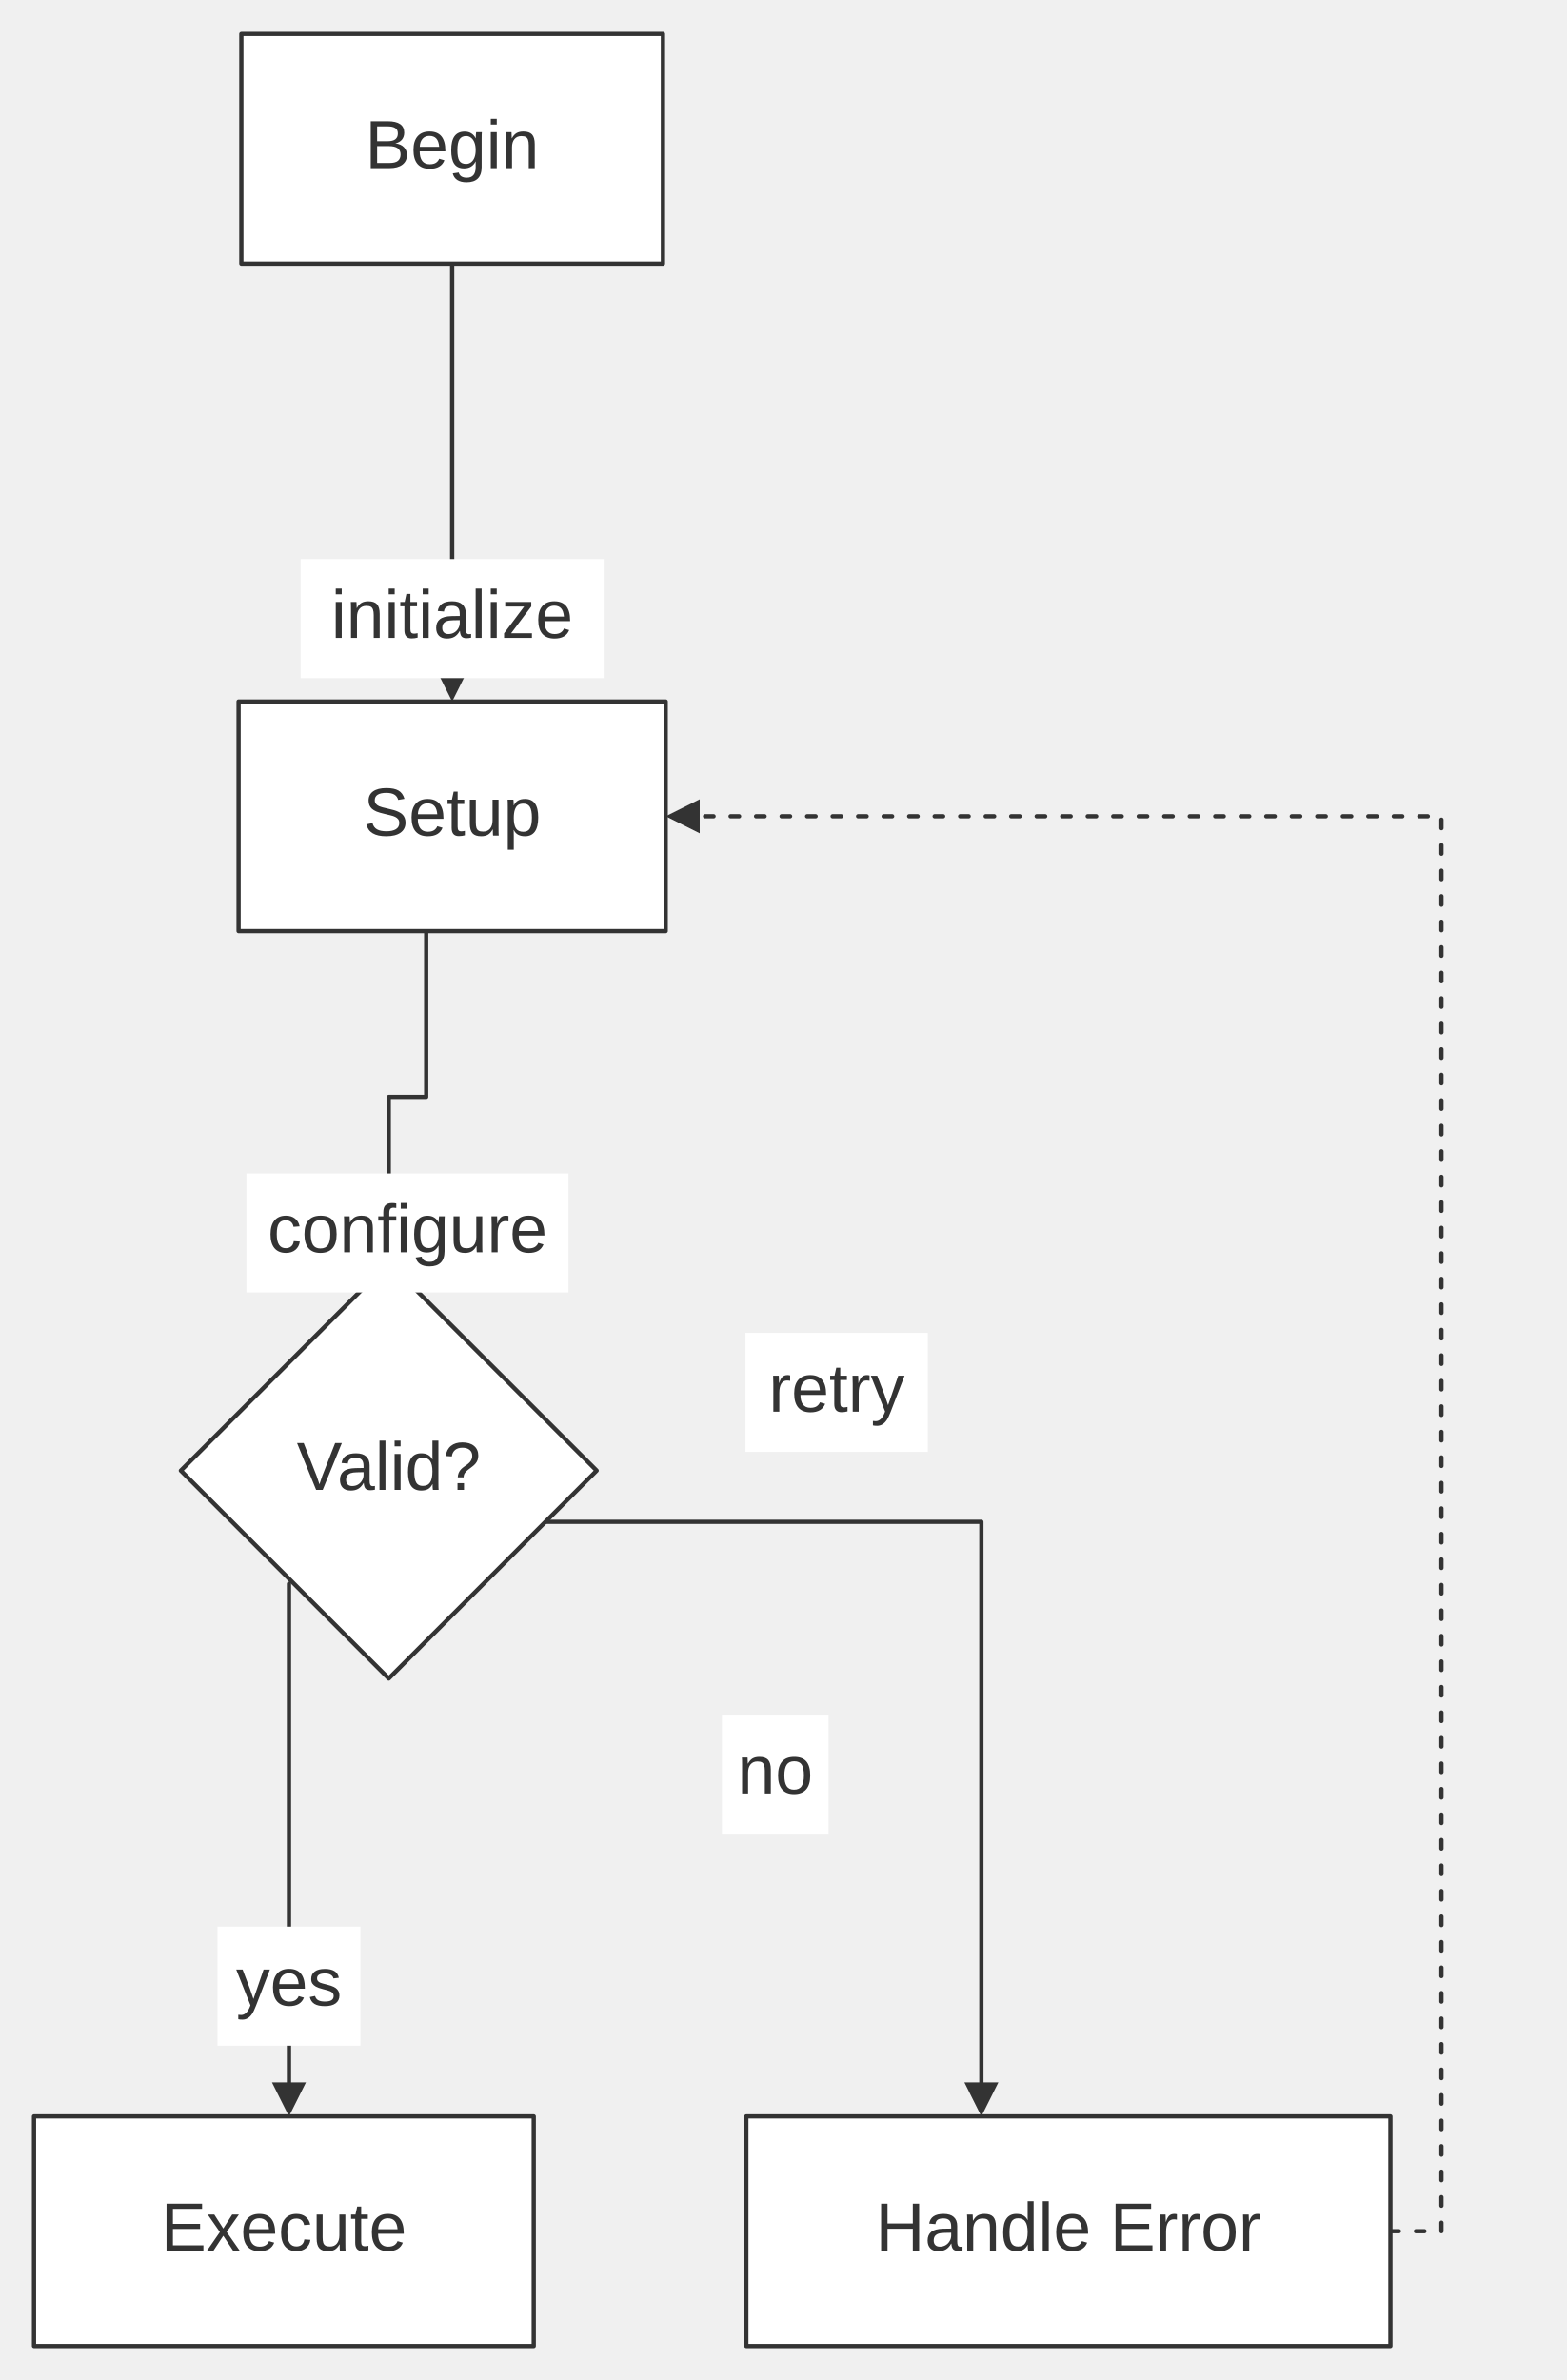
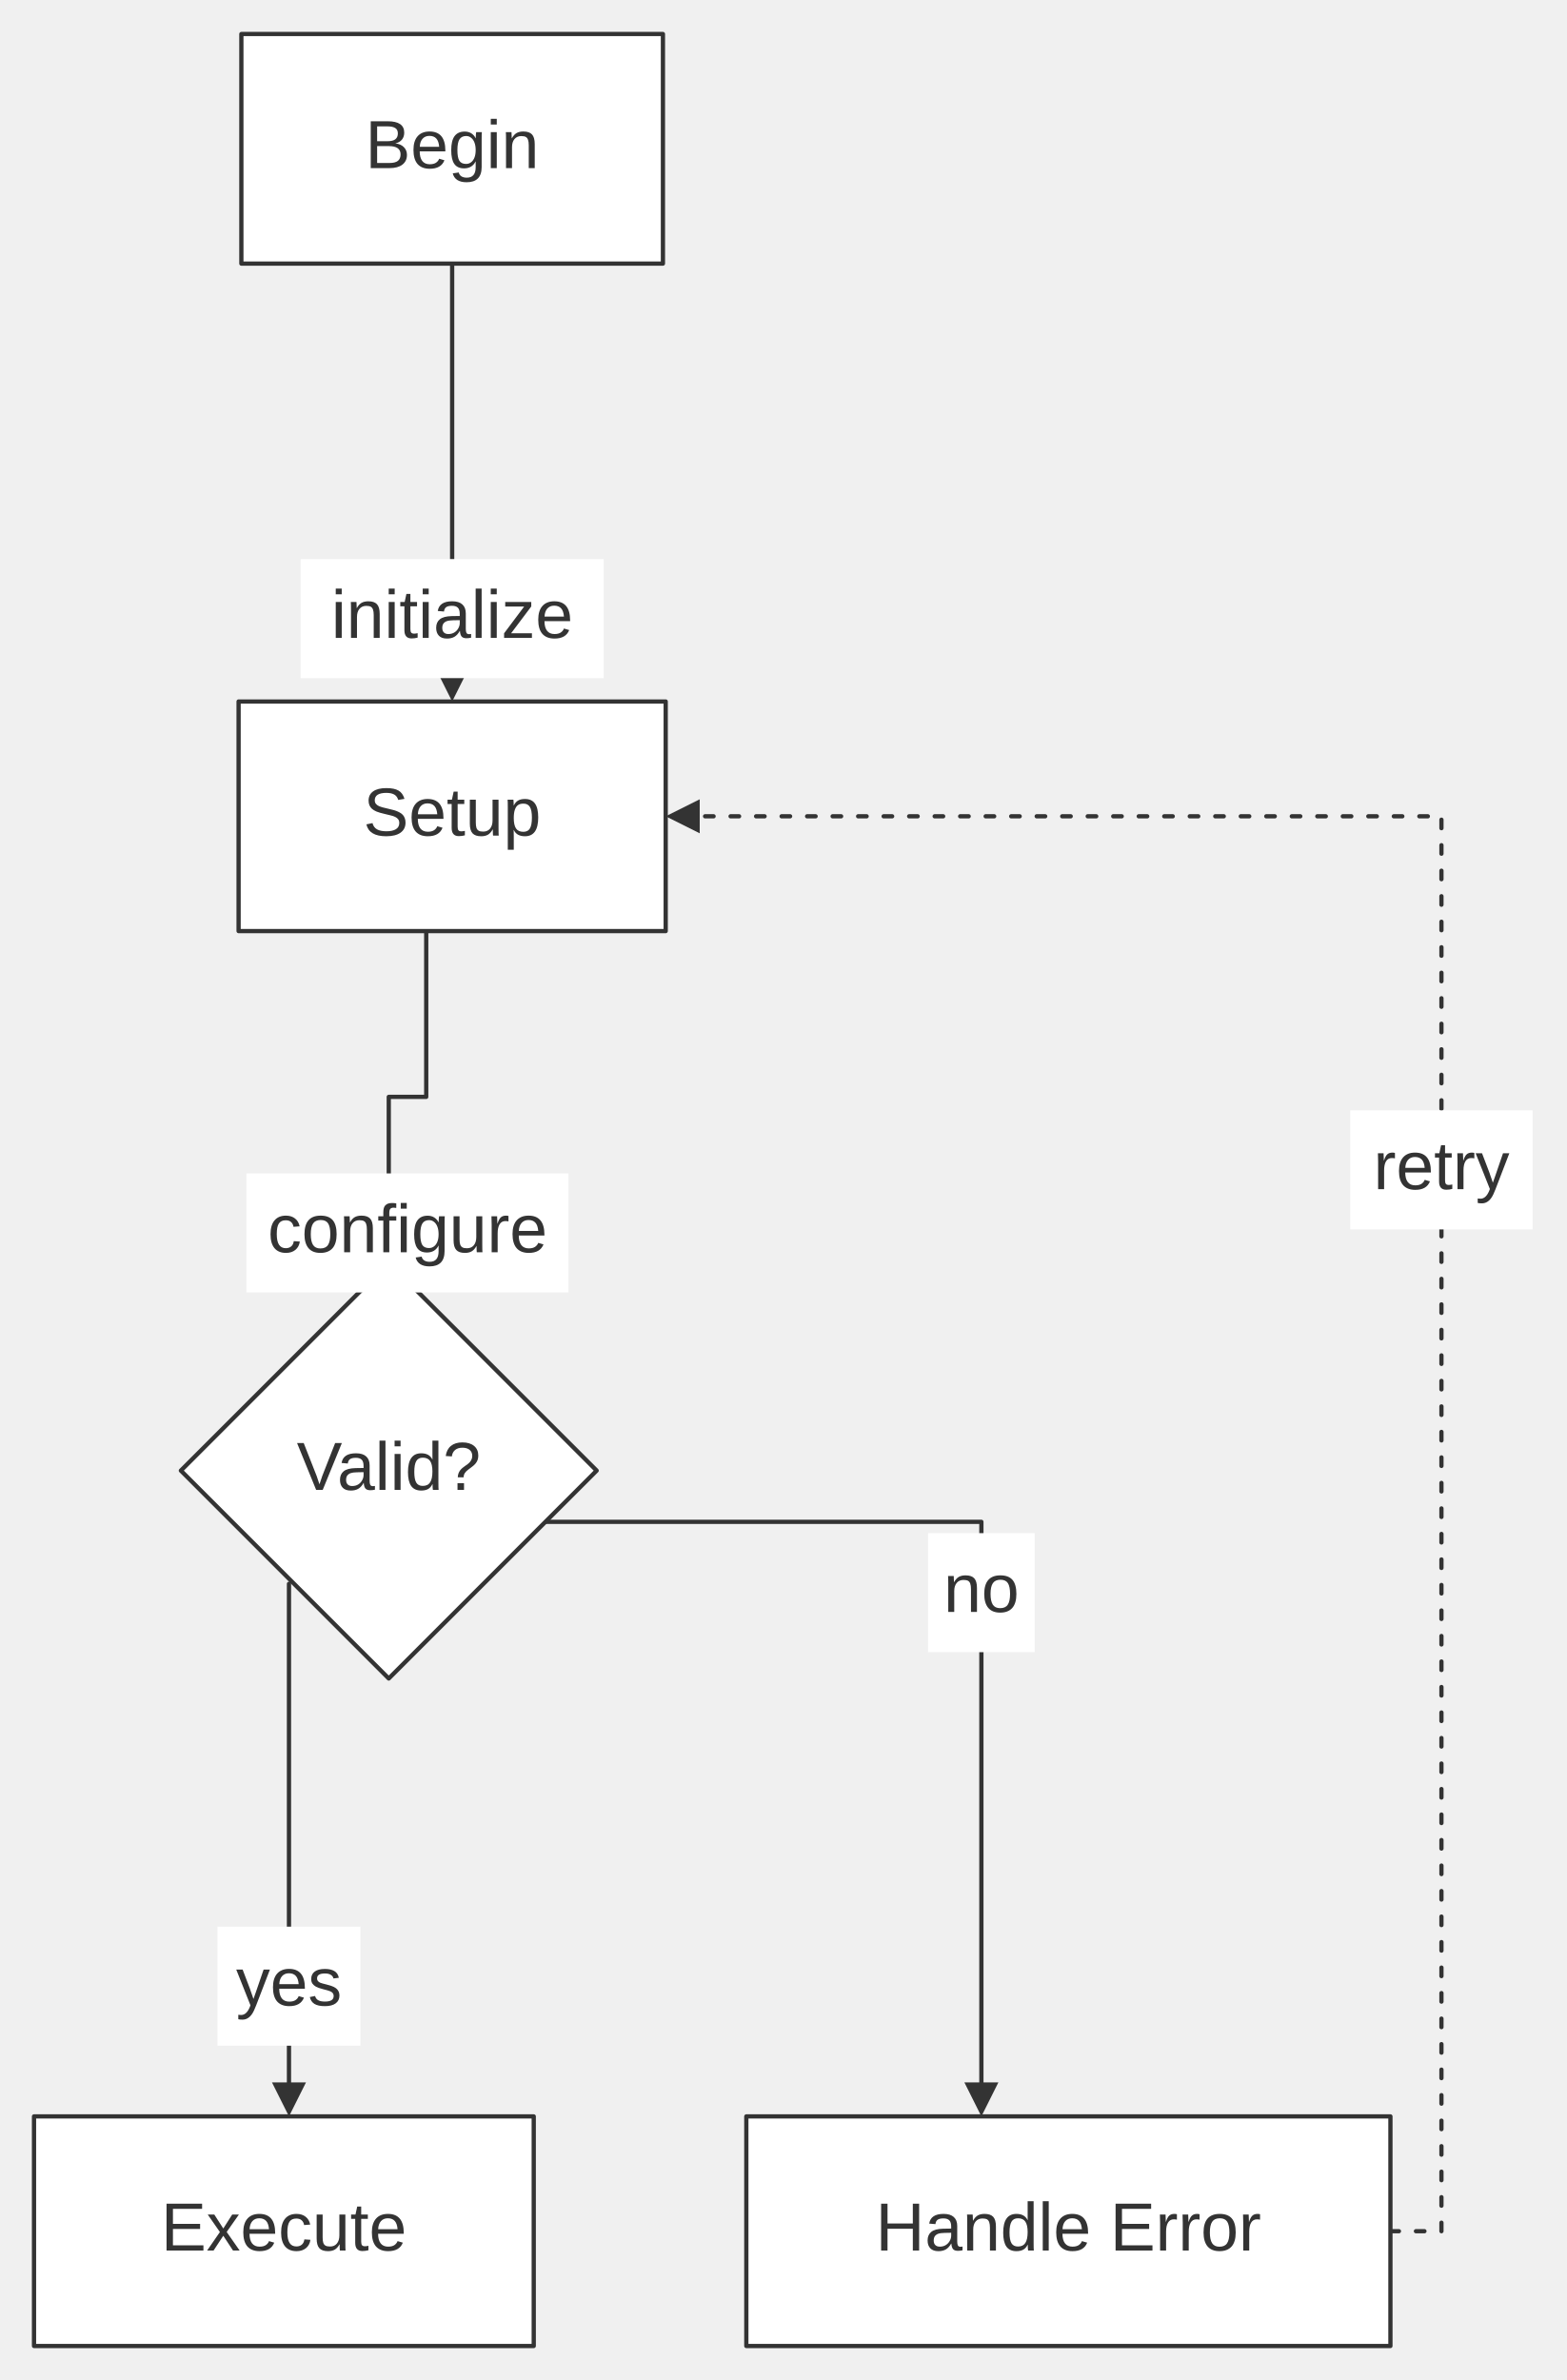
<svg xmlns="http://www.w3.org/2000/svg" width="100%" viewBox="0 0 368.48 559.80" style="max-width: 368.48px; background-color: transparent;" font-family="&quot;trebuchet ms&quot;, verdana, arial, sans-serif" font-size="16.00">
  <defs>
    <marker id="arrowhead" viewBox="0 0 10.00 10.00" refX="5.00" refY="5.00" markerWidth="8.00" markerHeight="8.00" orient="auto-start-reverse" markerUnits="userSpaceOnUse">
      <path d="M 0 0 L 10.00 5.00 L 0 10.00 z" fill="#333" />
    </marker>
  </defs>
  <g transform="translate(0.00,0.00)">
    <g class="edgePaths">
      <path d="M106.35,62.00 L106.35,161.00" stroke="#333" stroke-width="1.00" fill="none" stroke-linecap="round" stroke-linejoin="round" marker-end="url(#arrowhead)" />
      <path d="M100.25,219.00 L100.25,258.00 L91.44,258.00 L91.44,293.00" stroke="#333" stroke-width="1.00" fill="none" stroke-linecap="round" stroke-linejoin="round" marker-end="url(#arrowhead)" />
      <path d="M67.97,372.53 L67.97,493.80" stroke="#333" stroke-width="1.00" fill="none" stroke-linecap="round" stroke-linejoin="round" marker-end="url(#arrowhead)" />
      <path d="M128.30,357.95 L230.83,357.95 L230.83,493.80" stroke="#333" stroke-width="1.00" fill="none" stroke-linecap="round" stroke-linejoin="round" marker-end="url(#arrowhead)" />
      <path d="M327.04,524.80 L339.04,524.80 L339.04,192.00 L160.58,192.00" stroke="#333" stroke-width="1.00" fill="none" stroke-linecap="round" stroke-linejoin="round" stroke-dasharray="2.00,4.00" marker-end="url(#arrowhead)" />
    </g>
    <g class="nodes">
      <polygon points="91.44,297.00 140.34,345.90 91.44,394.80 42.54,345.90" fill="white" stroke="#333" stroke-width="1.00" stroke-linejoin="round" />
      <text x="91.44" y="345.90" text-anchor="middle" dominant-baseline="middle" fill="#333">Valid?</text>
      <rect x="175.54" y="497.80" width="151.50" height="54.00" fill="white" stroke="#333" stroke-width="1.00" stroke-linejoin="round" />
      <text x="251.29" y="524.80" text-anchor="middle" dominant-baseline="middle" fill="#333">Handle Error</text>
      <rect x="8.00" y="497.80" width="117.54" height="54.00" fill="white" stroke="#333" stroke-width="1.00" stroke-linejoin="round" />
      <text x="66.77" y="524.80" text-anchor="middle" dominant-baseline="middle" fill="#333">Execute</text>
      <rect x="56.12" y="165.00" width="100.46" height="54.00" fill="white" stroke="#333" stroke-width="1.00" stroke-linejoin="round" />
      <text x="106.35" y="192.00" text-anchor="middle" dominant-baseline="middle" fill="#333">Setup</text>
      <rect x="56.77" y="8.00" width="99.16" height="54.00" fill="white" stroke="#333" stroke-width="1.00" stroke-linejoin="round" />
      <text x="106.35" y="35.00" text-anchor="middle" dominant-baseline="middle" fill="#333">Begin</text>
    </g>
    <g class="edgeLabels">
      <rect x="70.71" y="131.50" width="71.29" height="28.00" fill="white" />
      <text x="106.35" y="145.50" text-anchor="middle" dominant-baseline="middle" fill="#333">initialize</text>
      <rect x="57.97" y="276.00" width="75.74" height="28.00" fill="white" />
      <text x="95.85" y="290.00" text-anchor="middle" dominant-baseline="middle" fill="#333">configure</text>
      <rect x="51.16" y="453.17" width="33.61" height="28.00" fill="white" />
      <text x="67.97" y="467.17" text-anchor="middle" dominant-baseline="middle" fill="#333">yes</text>
-       <rect x="169.81" y="403.30" width="25.08" height="28.00" fill="white" />
-       <text x="182.34" y="417.30" text-anchor="middle" dominant-baseline="middle" fill="#333">no</text>
-       <rect x="175.34" y="313.50" width="42.89" height="28.00" fill="white" />
-       <text x="196.79" y="327.50" text-anchor="middle" dominant-baseline="middle" fill="#333">retry</text>
+       <rect x="218.29" y="360.61" width="25.08" height="28.00" fill="white" />
+       <text x="230.83" y="374.61" text-anchor="middle" dominant-baseline="middle" fill="#333">no</text>
+       <rect x="317.59" y="261.17" width="42.89" height="28.00" fill="white" />
+       <text x="339.04" y="275.17" text-anchor="middle" dominant-baseline="middle" fill="#333">retry</text>
    </g>
  </g>
</svg>
